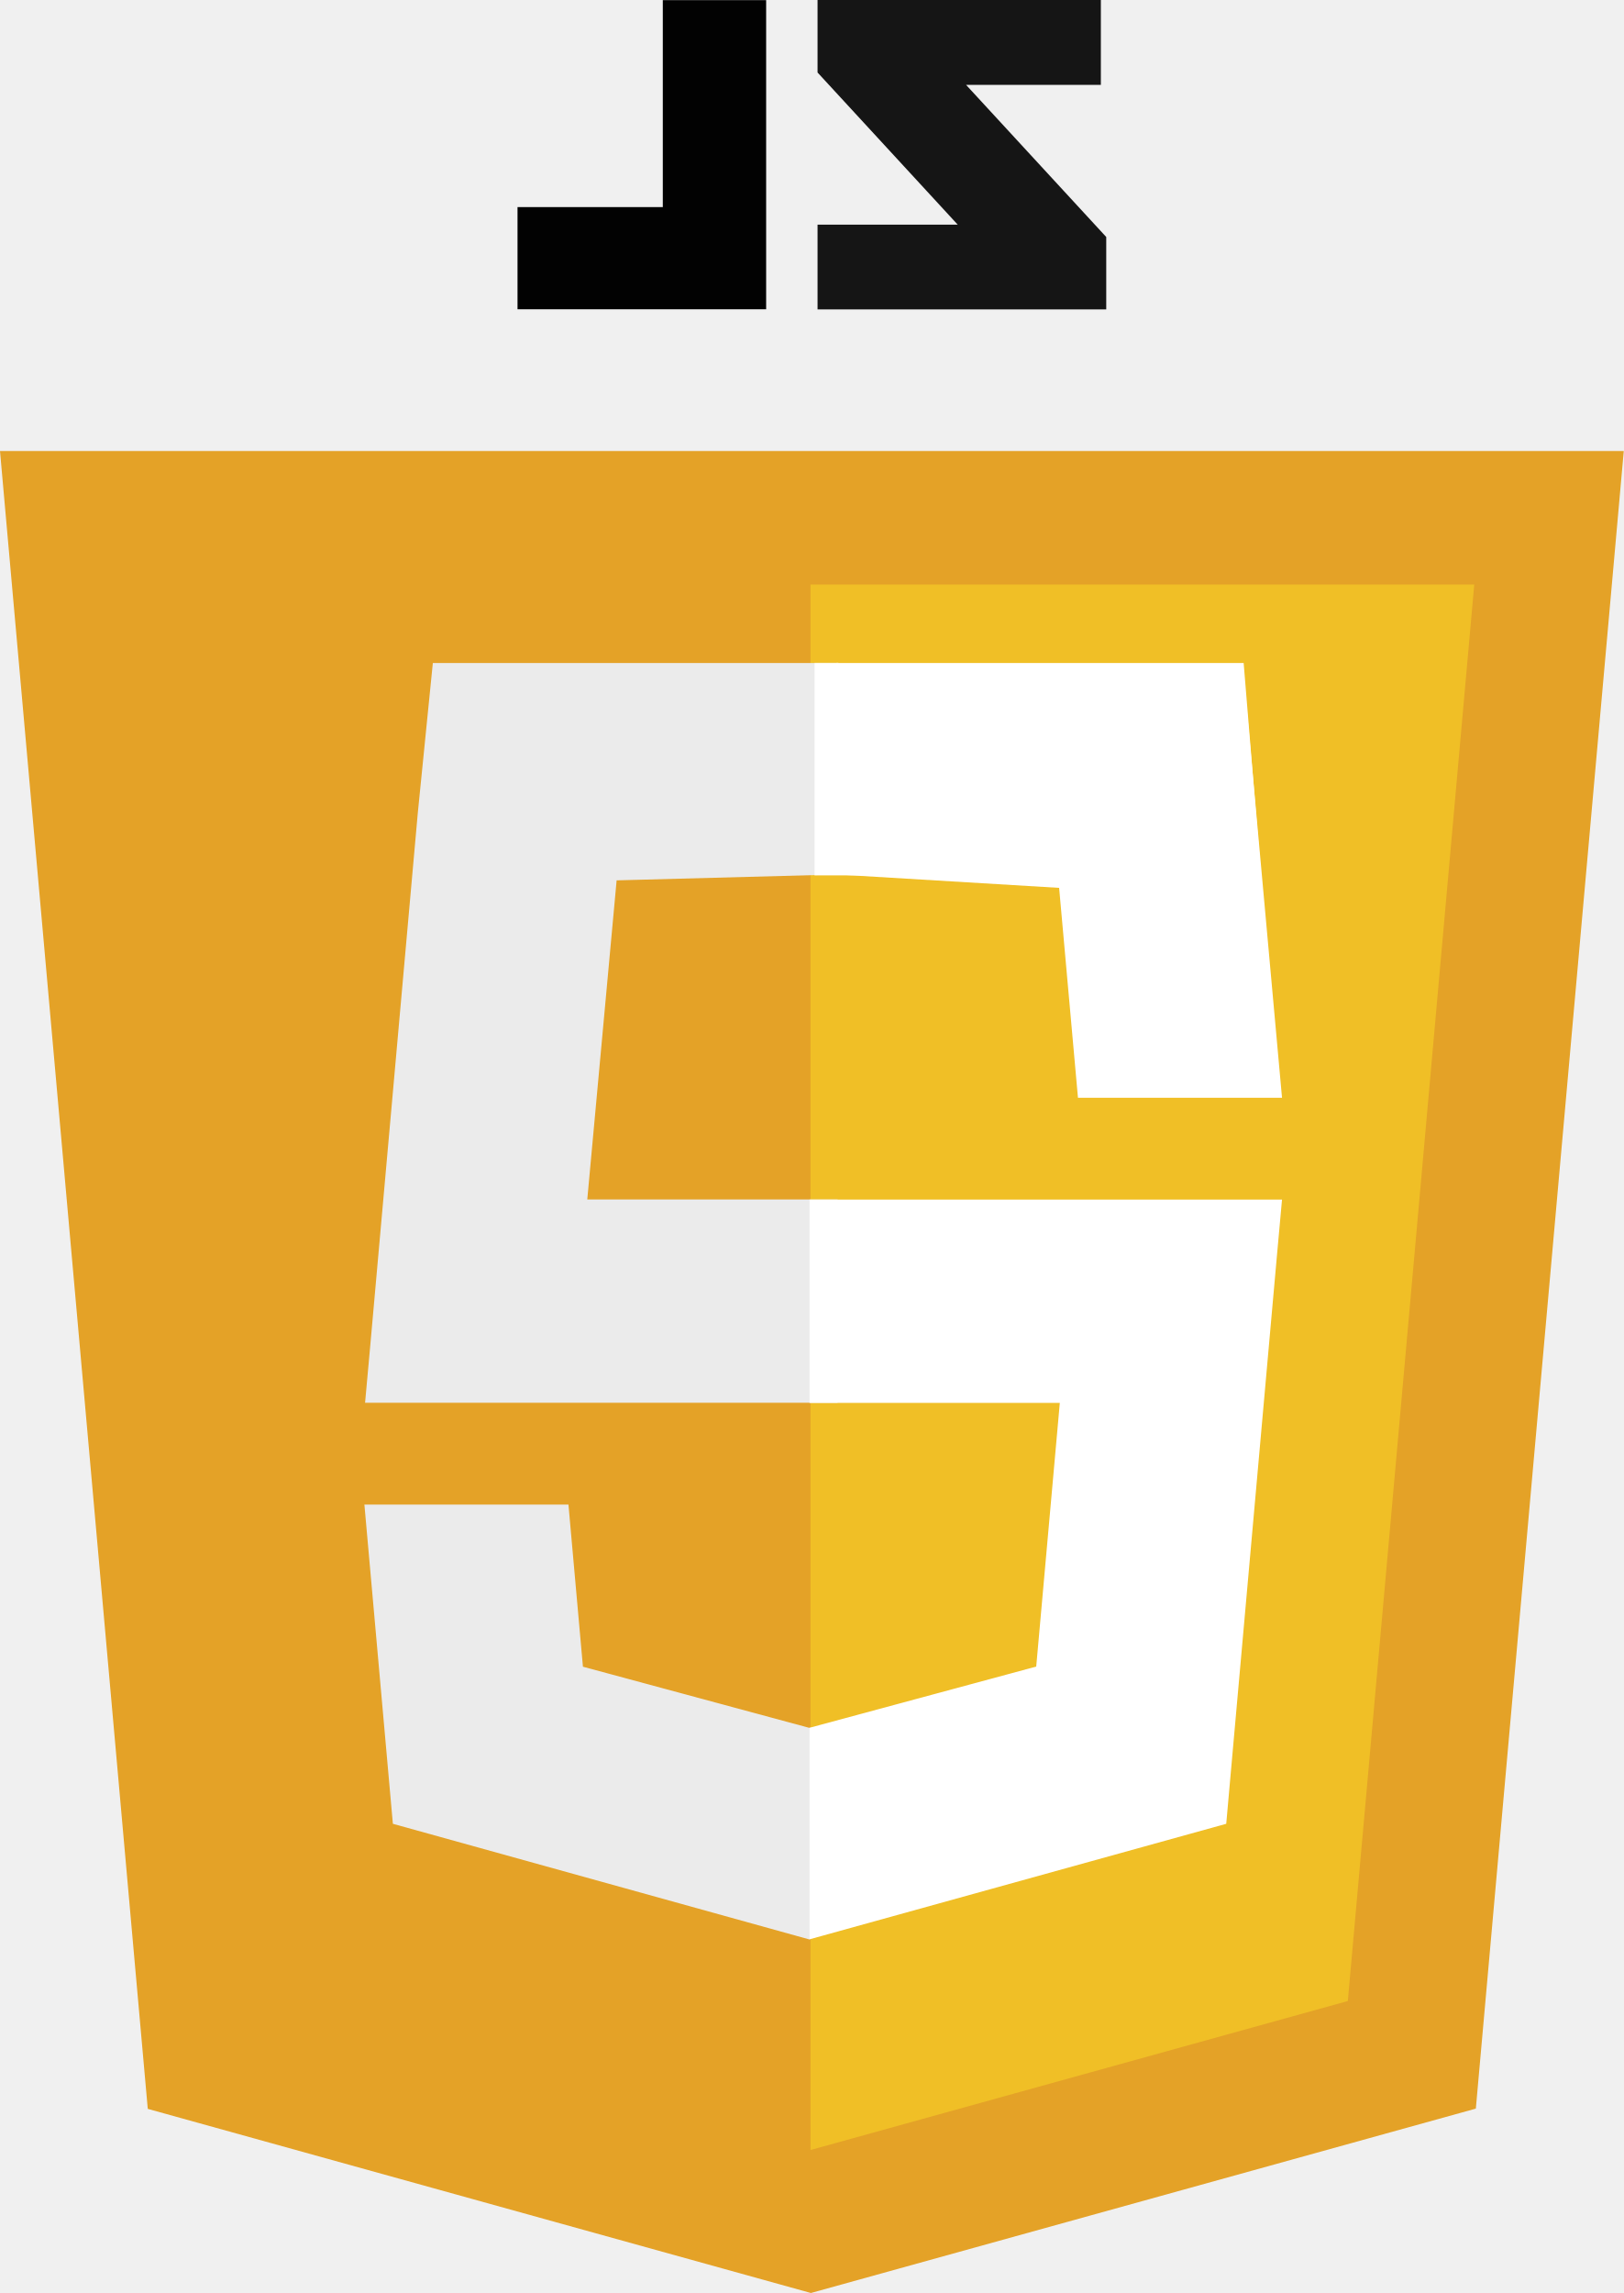
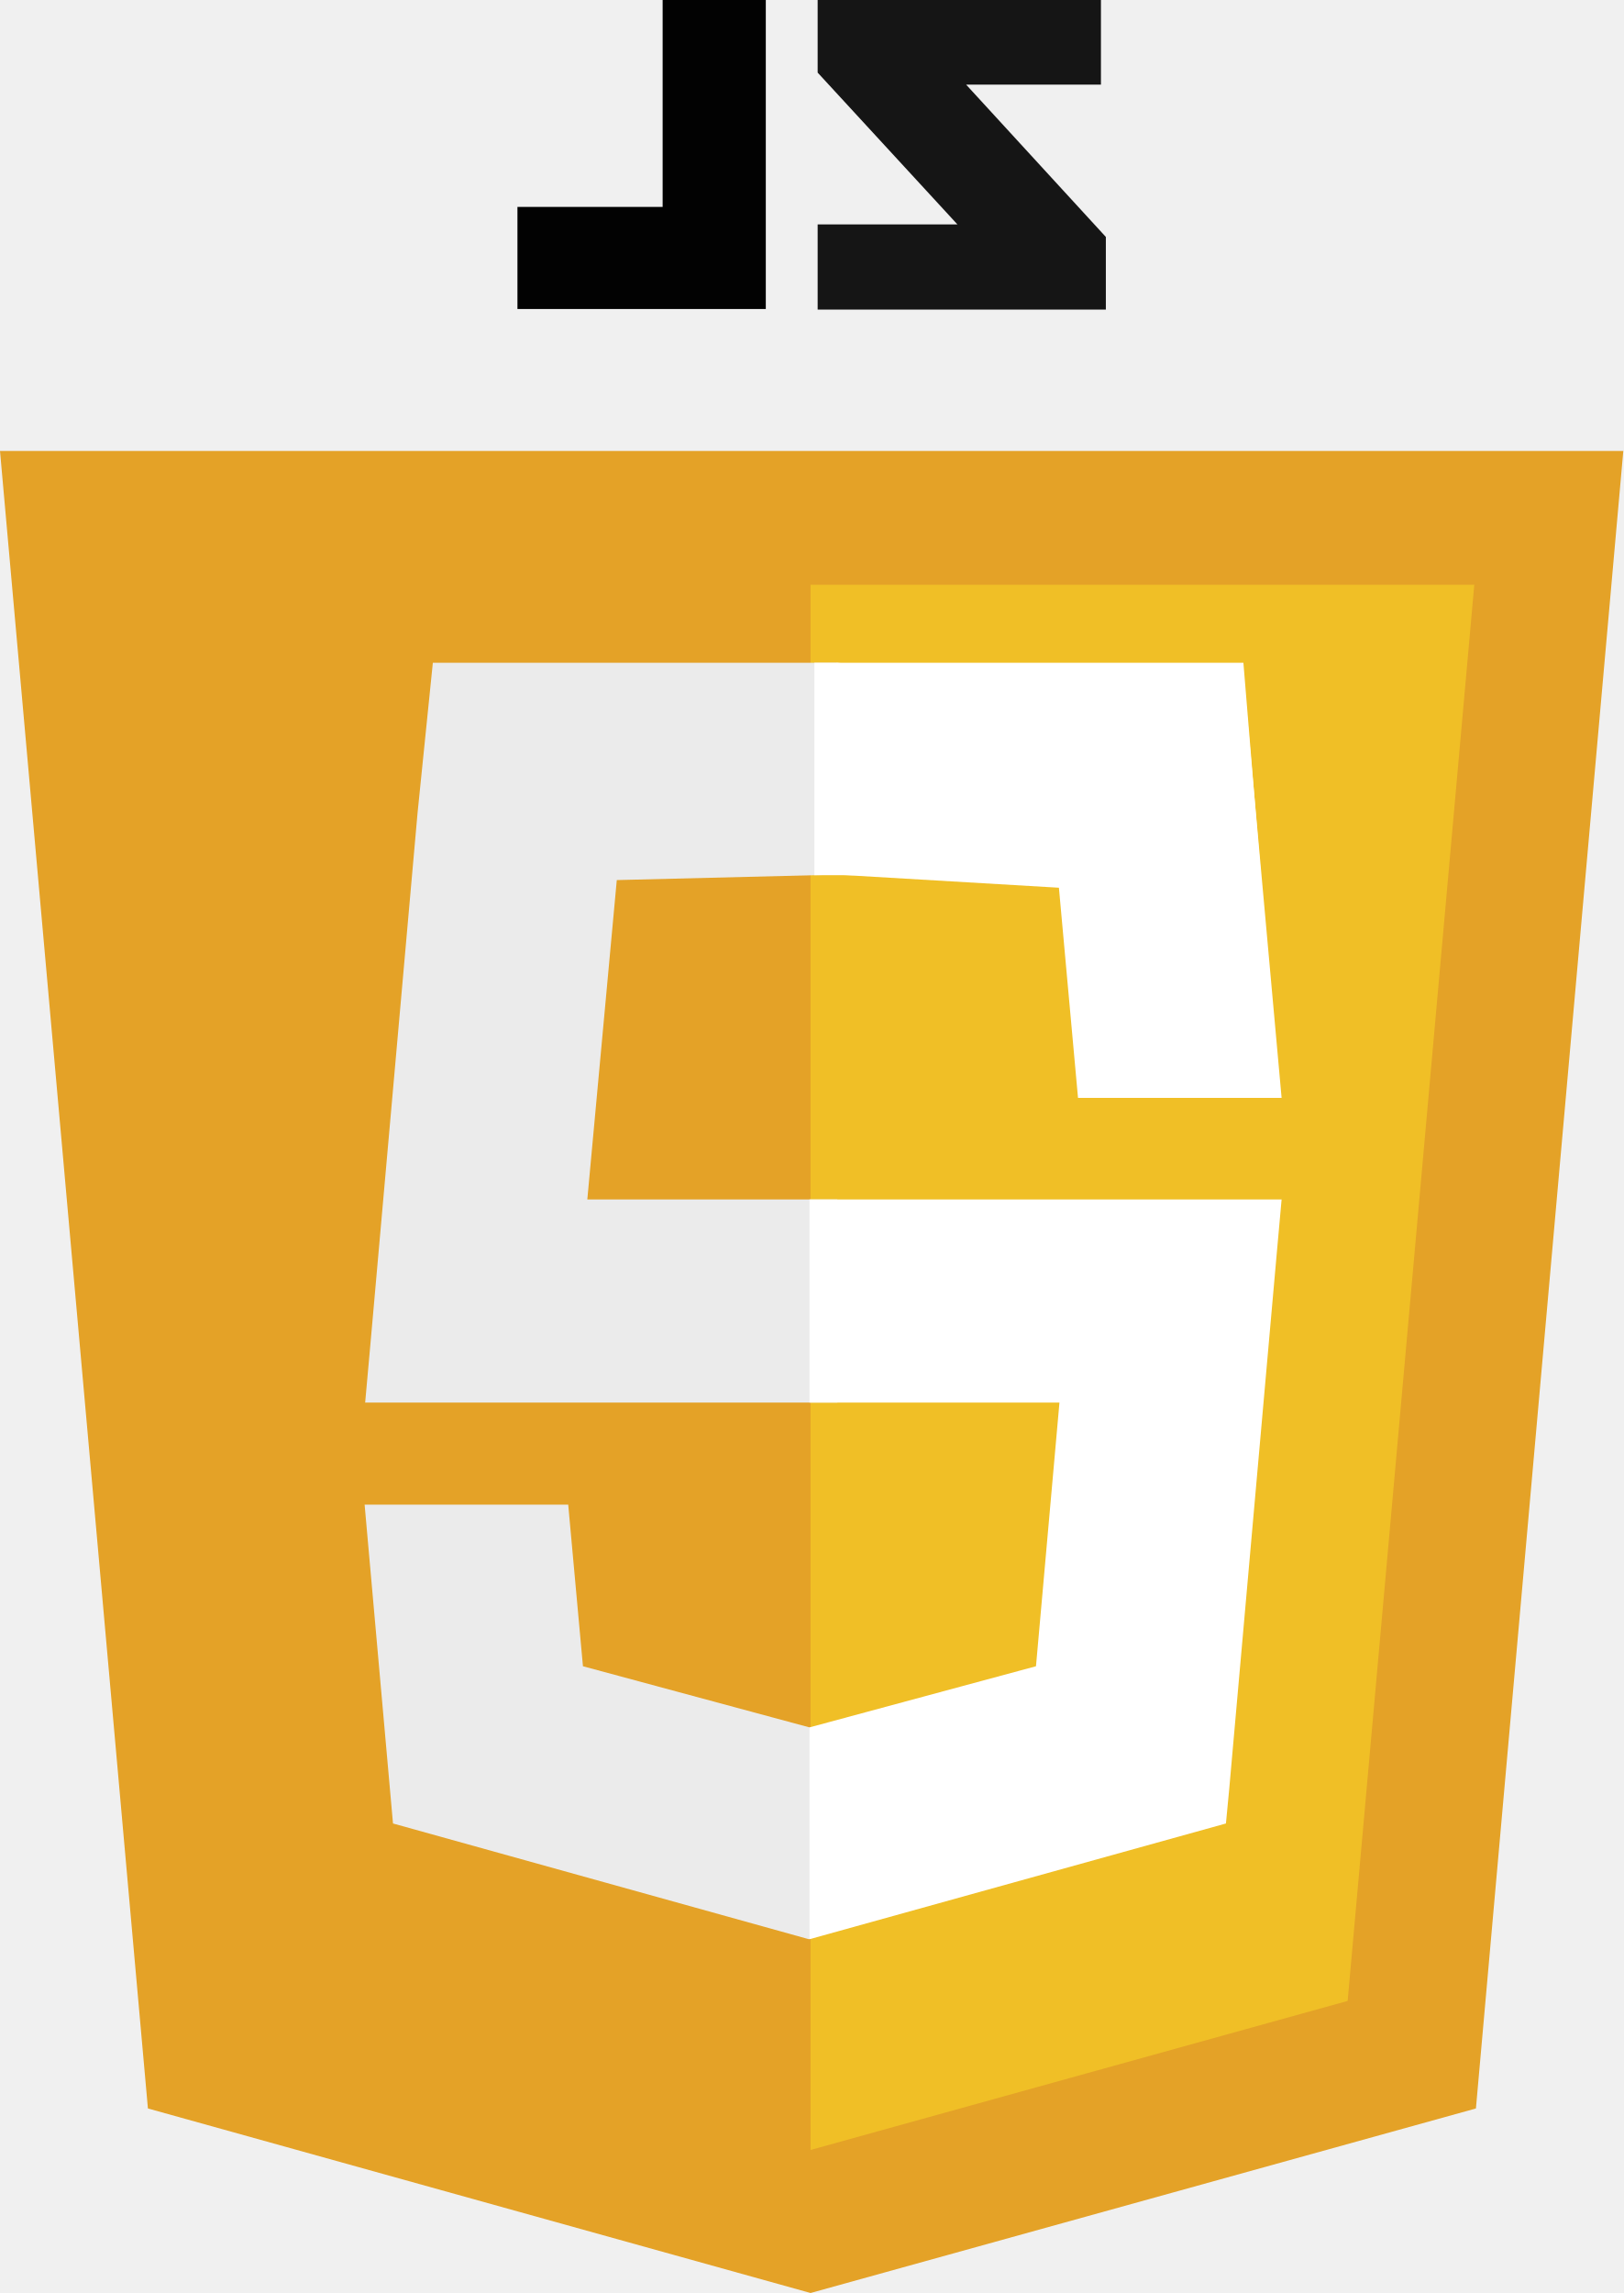
- <svg xmlns="http://www.w3.org/2000/svg" version="1.1" id="Layer_1" x="0px" y="0px" width="297.45px" height="419.95px" viewBox="363.275 22.525 297.45 419.95" enable-background="new 363.275 22.525 297.45 419.95" xml:space="preserve">
+ <svg xmlns="http://www.w3.org/2000/svg" version="1.1" id="Layer_1" x="0px" y="0px" viewBox="0 0 297.5 420" style="enable-background:new 0 0 297.5 420;" xml:space="preserve">
  <g>
-     <polygon fill="#E4A227" points="390.345,408.754 363.275,105.132 660.725,105.132 633.627,408.705 511.818,442.475  " />
-     <polygon fill="#F0BF26" points="511.75,416.287 610.178,389 633.336,129.583 511.75,129.583  " />
+     <polygon style="fill:#E4A227;" points="27.1,386.2 0,82.6 297.4,82.6 270.4,386.2 148.5,420  " />
+     <polygon style="fill:#F0BF26;" points="148.5,393.8 246.9,366.5 270.1,107.1 148.5,107.1  " />
    <g>
-       <polygon fill="#151515" points="564.936,38.071 540.246,38.071 565.922,65.931 565.922,79.191 513.039,79.191 513.039,63.665     538.709,63.665 513.039,35.806 513.039,22.525 564.936,22.525   " />
-       <path fill="#020202" d="M503.621,22.55v56.617h-45.543V60.453h26.613V22.55h18.928H503.621z" />
+       <polygon style="fill:#151515;" points="201.7,15.5 177,15.5 202.6,43.4 202.6,56.7 149.8,56.7 149.8,41.1 175.4,41.1 149.8,13.3     149.8,0 201.7,0   " />
+       <path style="fill:#020202;" d="M140.3,0v56.6H94.8V37.9h26.6V0H140.3L140.3,0z" />
    </g>
-     <polygon fill="#EBEBEB" points="511.693,338.926 511.531,338.973 470.059,327.773 467.406,298.075 447.256,298.075    430.027,298.075 435.244,356.543 511.521,377.719 511.693,377.67  " />
-     <polygon fill="#EBEBEB" points="516.709,279.437 516.709,242.2 470.855,242.2 476.232,183.758 516.812,182.677 516.709,143.954    442.565,143.954 439.811,171.403 431.059,269.438 430.151,279.437 440.186,279.437  " />
-     <polygon fill="#FFFFFF" points="516.457,182.729 516.62,182.683 557.291,185.132 560.742,223.579 580.893,223.579 598.123,223.579    591.609,151.633 516.629,143.937 516.457,143.985  " />
-     <polyline fill="#FFFFFF" points="594.284,182.843 591.093,143.954 512.49,143.954 512.49,168.106 512.49,182.746 512.49,182.843    594.284,182.843  " />
-     <polygon fill="#FFFFFF" points="511.564,242.218 511.564,279.454 557.418,279.454 553.096,327.748 511.564,338.959    511.564,377.701 587.904,356.543 588.463,350.252 597.215,252.217 598.123,242.218 588.088,242.218  " />
-     <path fill="#FFFFFF" d="M589.5,181.193" />
+     <polygon style="fill:#EBEBEB;" points="148.4,316.4 148.3,316.4 106.8,305.2 104.1,275.6 84,275.6 66.8,275.6 72,334 148.2,355.2    148.4,355.1  " />
+     <polygon style="fill:#EBEBEB;" points="153.4,256.9 153.4,219.7 107.6,219.7 113,161.2 153.5,160.2 153.4,121.4 79.3,121.4    76.5,148.9 67.8,246.9 66.9,256.9 76.9,256.9  " />
+     <polygon style="fill:#FFFFFF;" points="153.2,160.2 153.3,160.2 194,162.6 197.5,201.1 217.6,201.1 234.8,201.1 228.3,129.1    153.4,121.4 153.2,121.5  " />
+     <polyline style="fill:#FFFFFF;" points="231,160.3 227.8,121.4 149.2,121.4 149.2,145.6 149.2,160.2 149.2,160.3 231,160.3  " />
+     <polygon style="fill:#FFFFFF;" points="148.3,219.7 148.3,256.9 194.1,256.9 189.8,305.2 148.3,316.4 148.3,355.2 224.6,334    225.2,327.7 233.9,229.7 234.8,219.7 224.8,219.7  " />
+     <path style="fill:#FFFFFF;" d="M226.2,158.7" />
  </g>
</svg>
